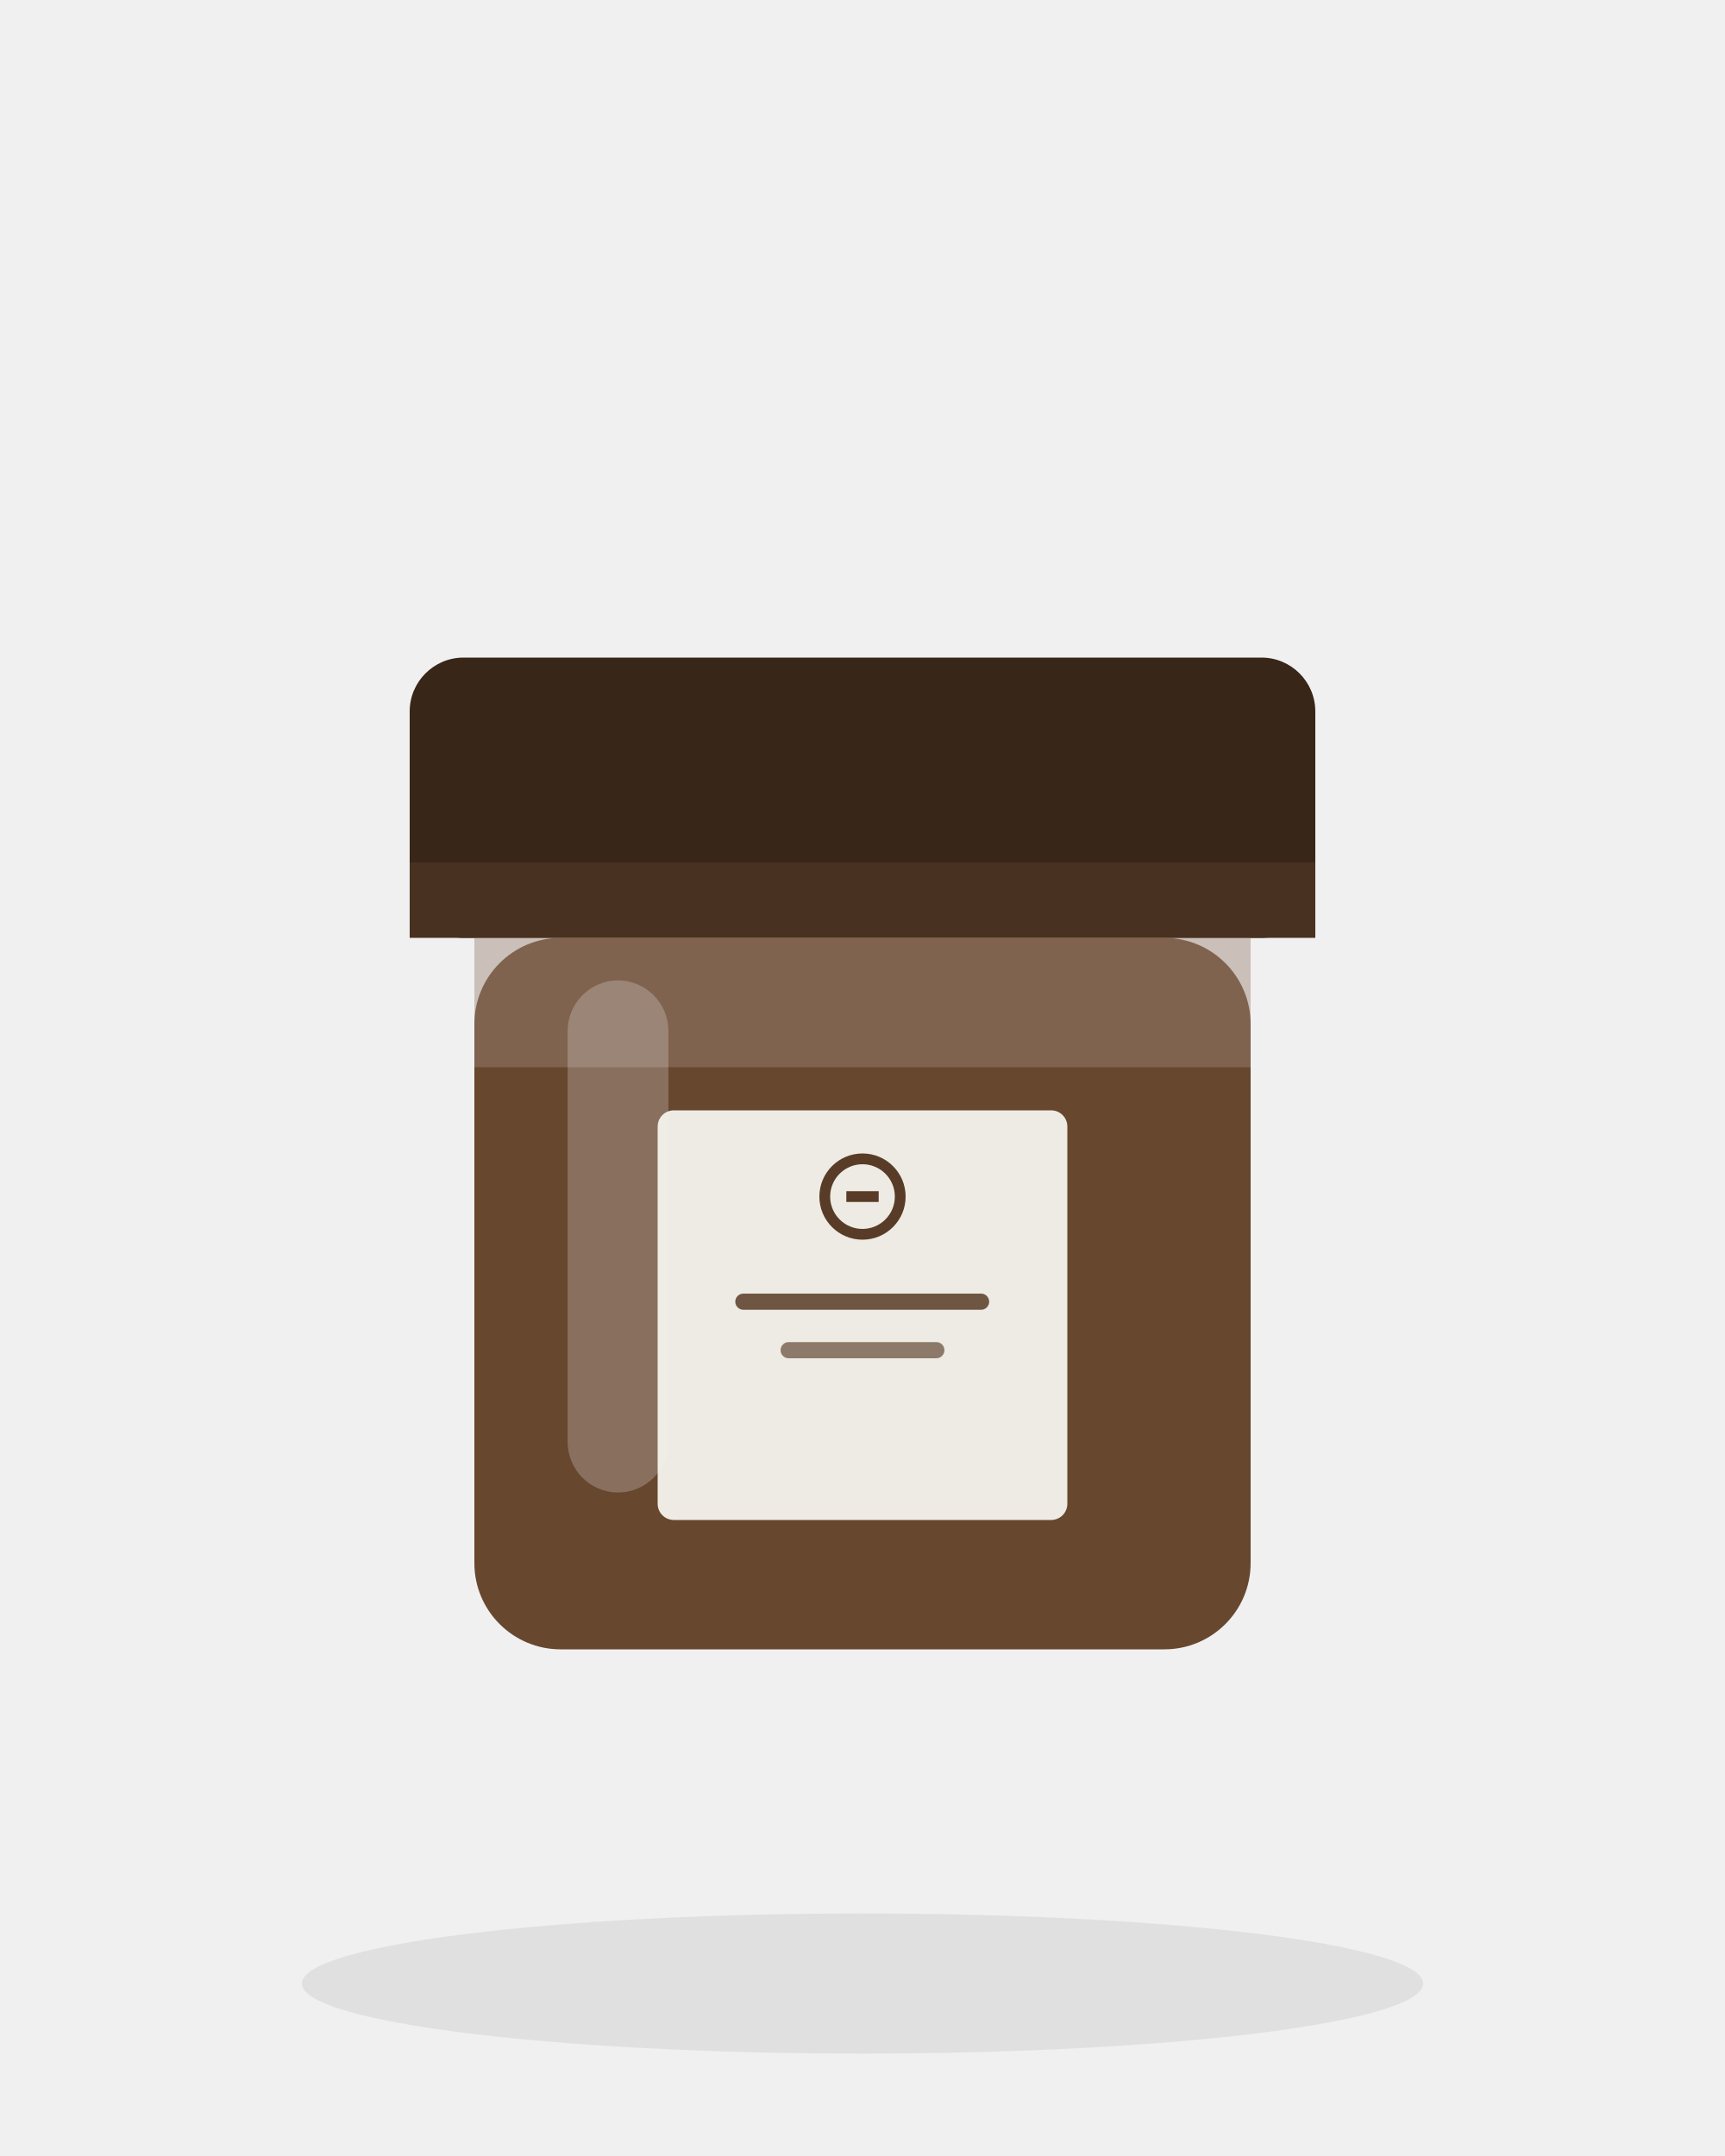
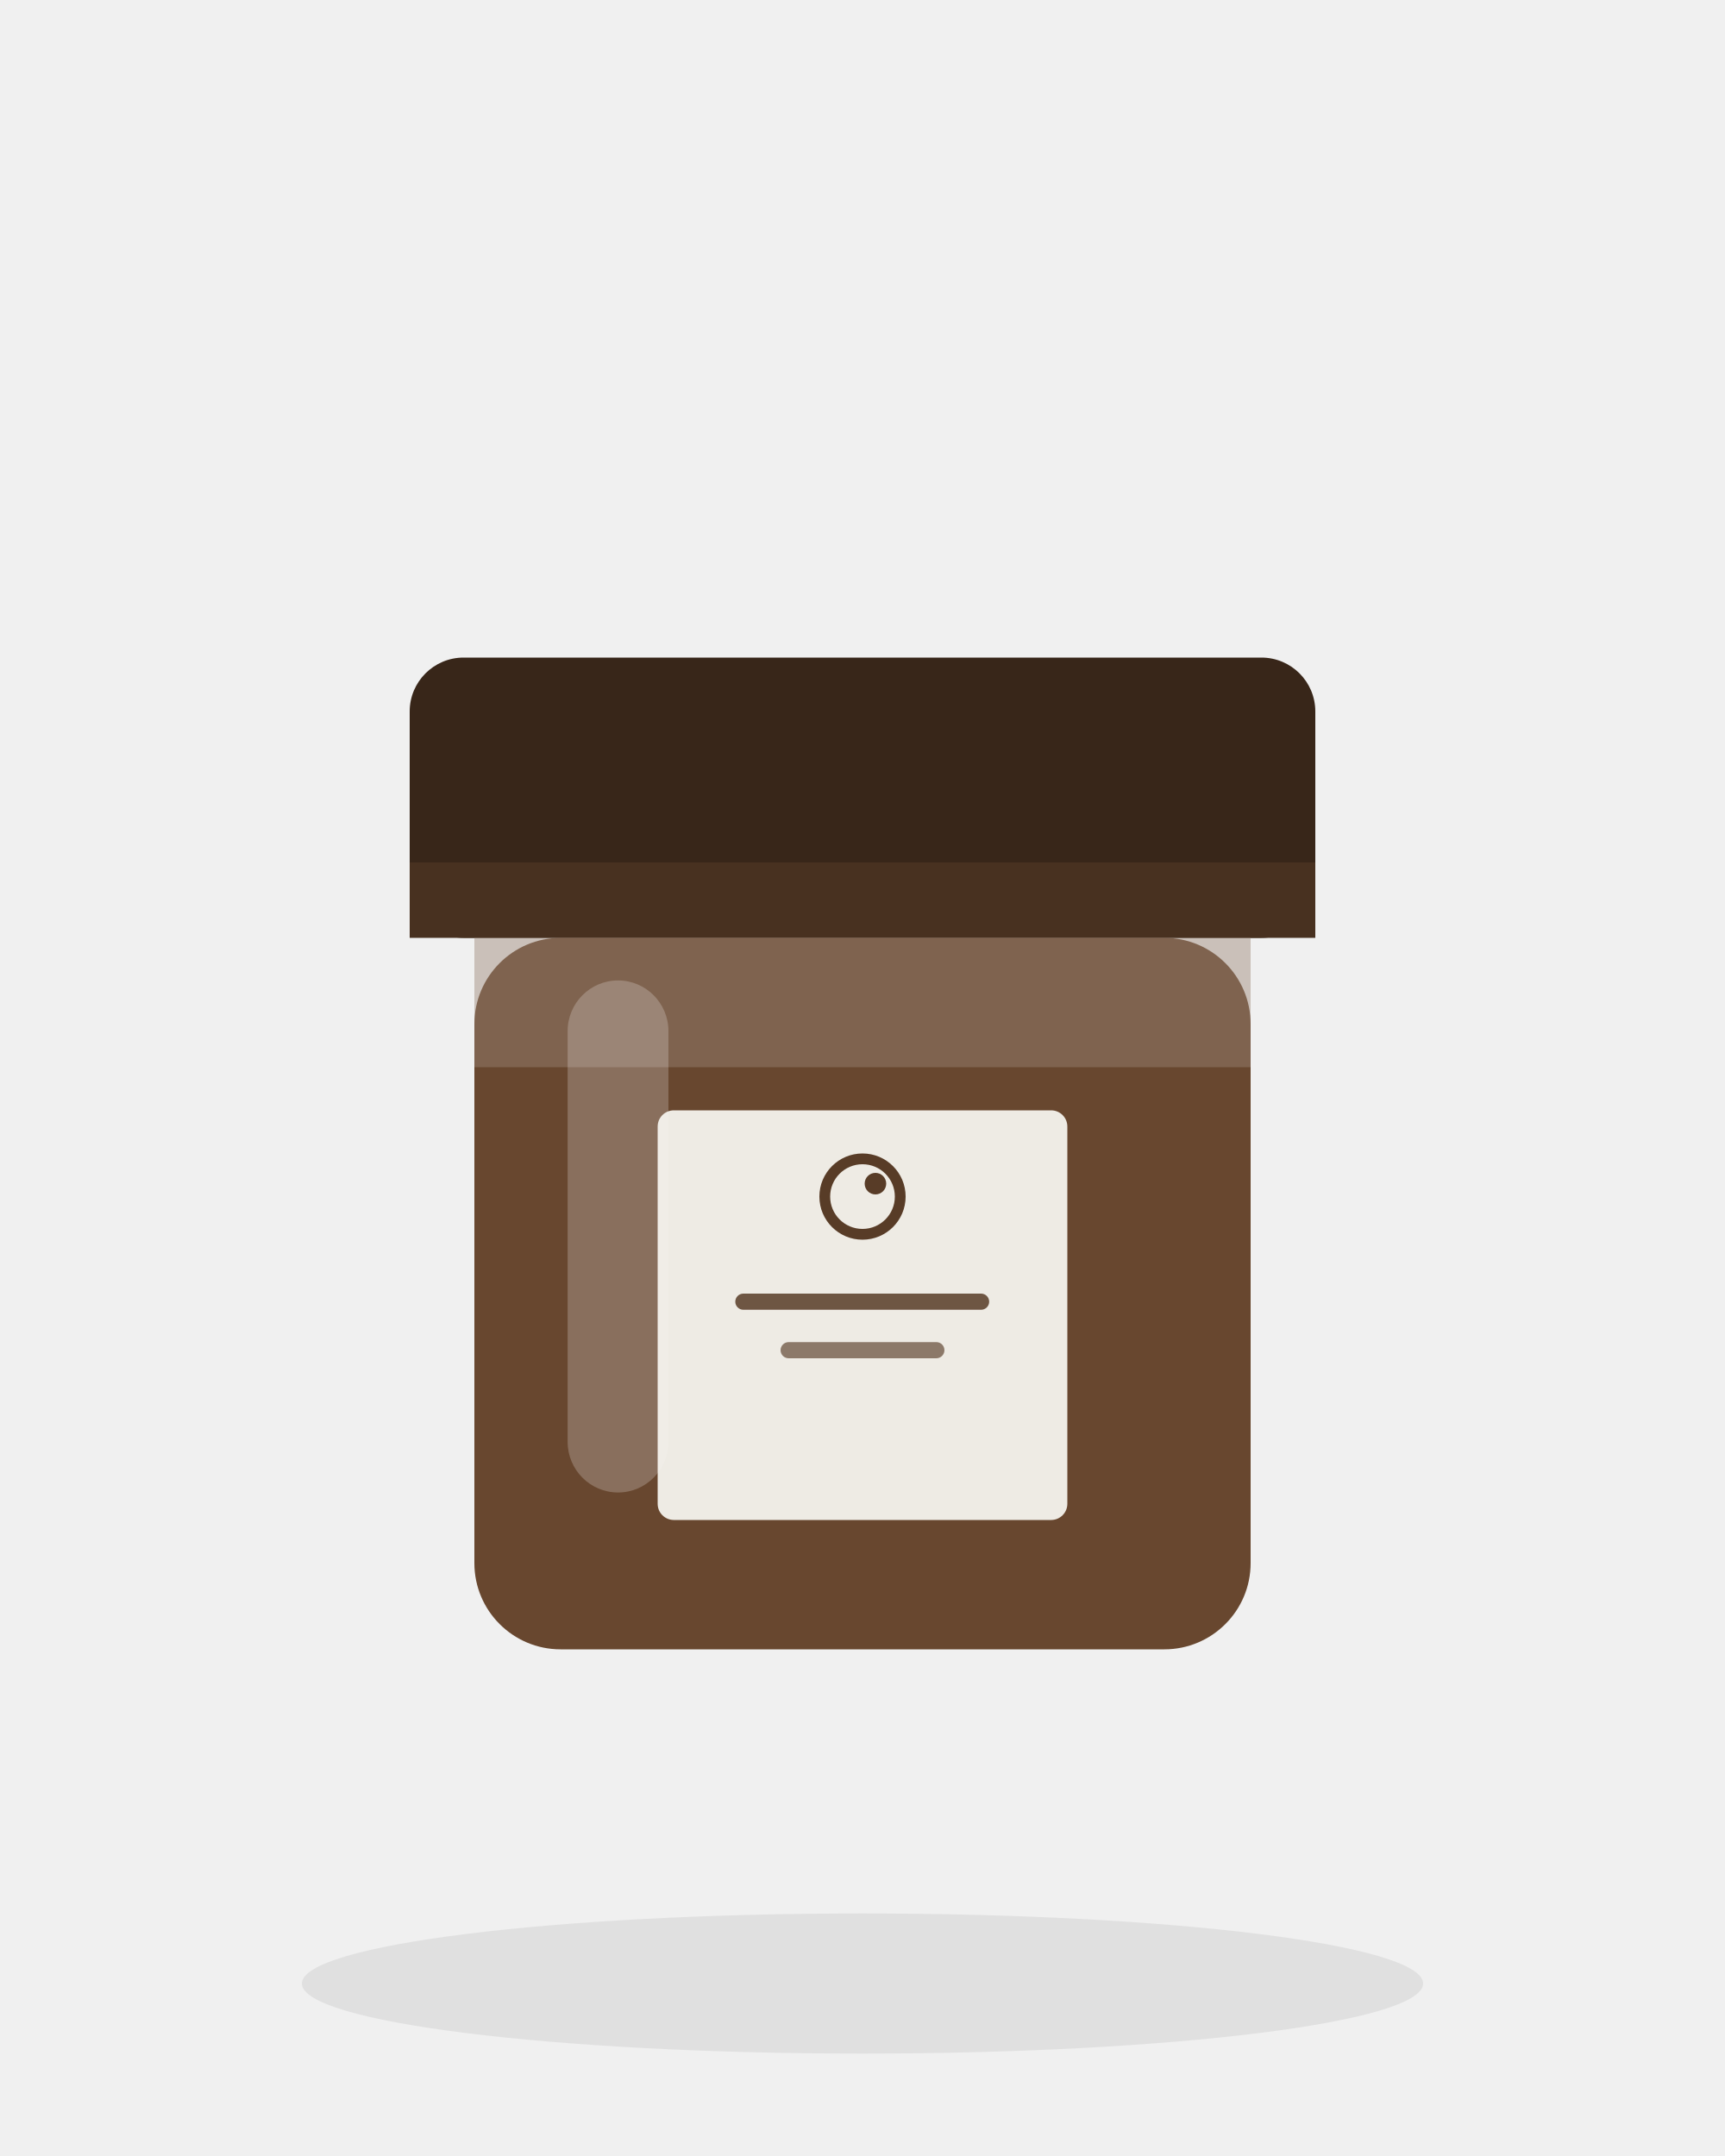
<svg xmlns="http://www.w3.org/2000/svg" viewBox="0 0 320 400" width="320" height="400" role="img" aria-labelledby="t">
  <ellipse cx="160" cy="368" rx="104" ry="13" fill="#000" opacity=".07" />
  <rect x="76" y="122" width="168" height="52" rx="10" fill="#382619" />
  <rect x="76" y="160" width="168" height="14" fill="#483120" />
  <rect x="88" y="174" width="144" height="132" rx="16" fill="#68472F" />
  <rect x="88" y="174" width="144" height="24" fill="#9b8575" opacity=".45" />
  <rect x="105.3" y="181.9" width="18.7" height="95.0" rx="9.4" fill="#fff" opacity=".22" />
  <rect x="122" y="206" width="76" height="76" rx="3" fill="#F7F6F1" opacity=".93" />
  <circle cx="160" cy="222" r="7" fill="none" stroke="#583c27" stroke-width="2" />
-   <rect x="157" y="221" width="6" height="2" fill="#583c27" />
+   <circle cx="162.4" cy="219.6" r="2" fill="#583c27" />
  <rect x="136.4" y="240" width="47.1" height="3" rx="1.5" fill="#583c27" opacity="0.85" />
  <rect x="144.8" y="249" width="30.4" height="3" rx="1.5" fill="#583c27" opacity="0.65" />
</svg>
